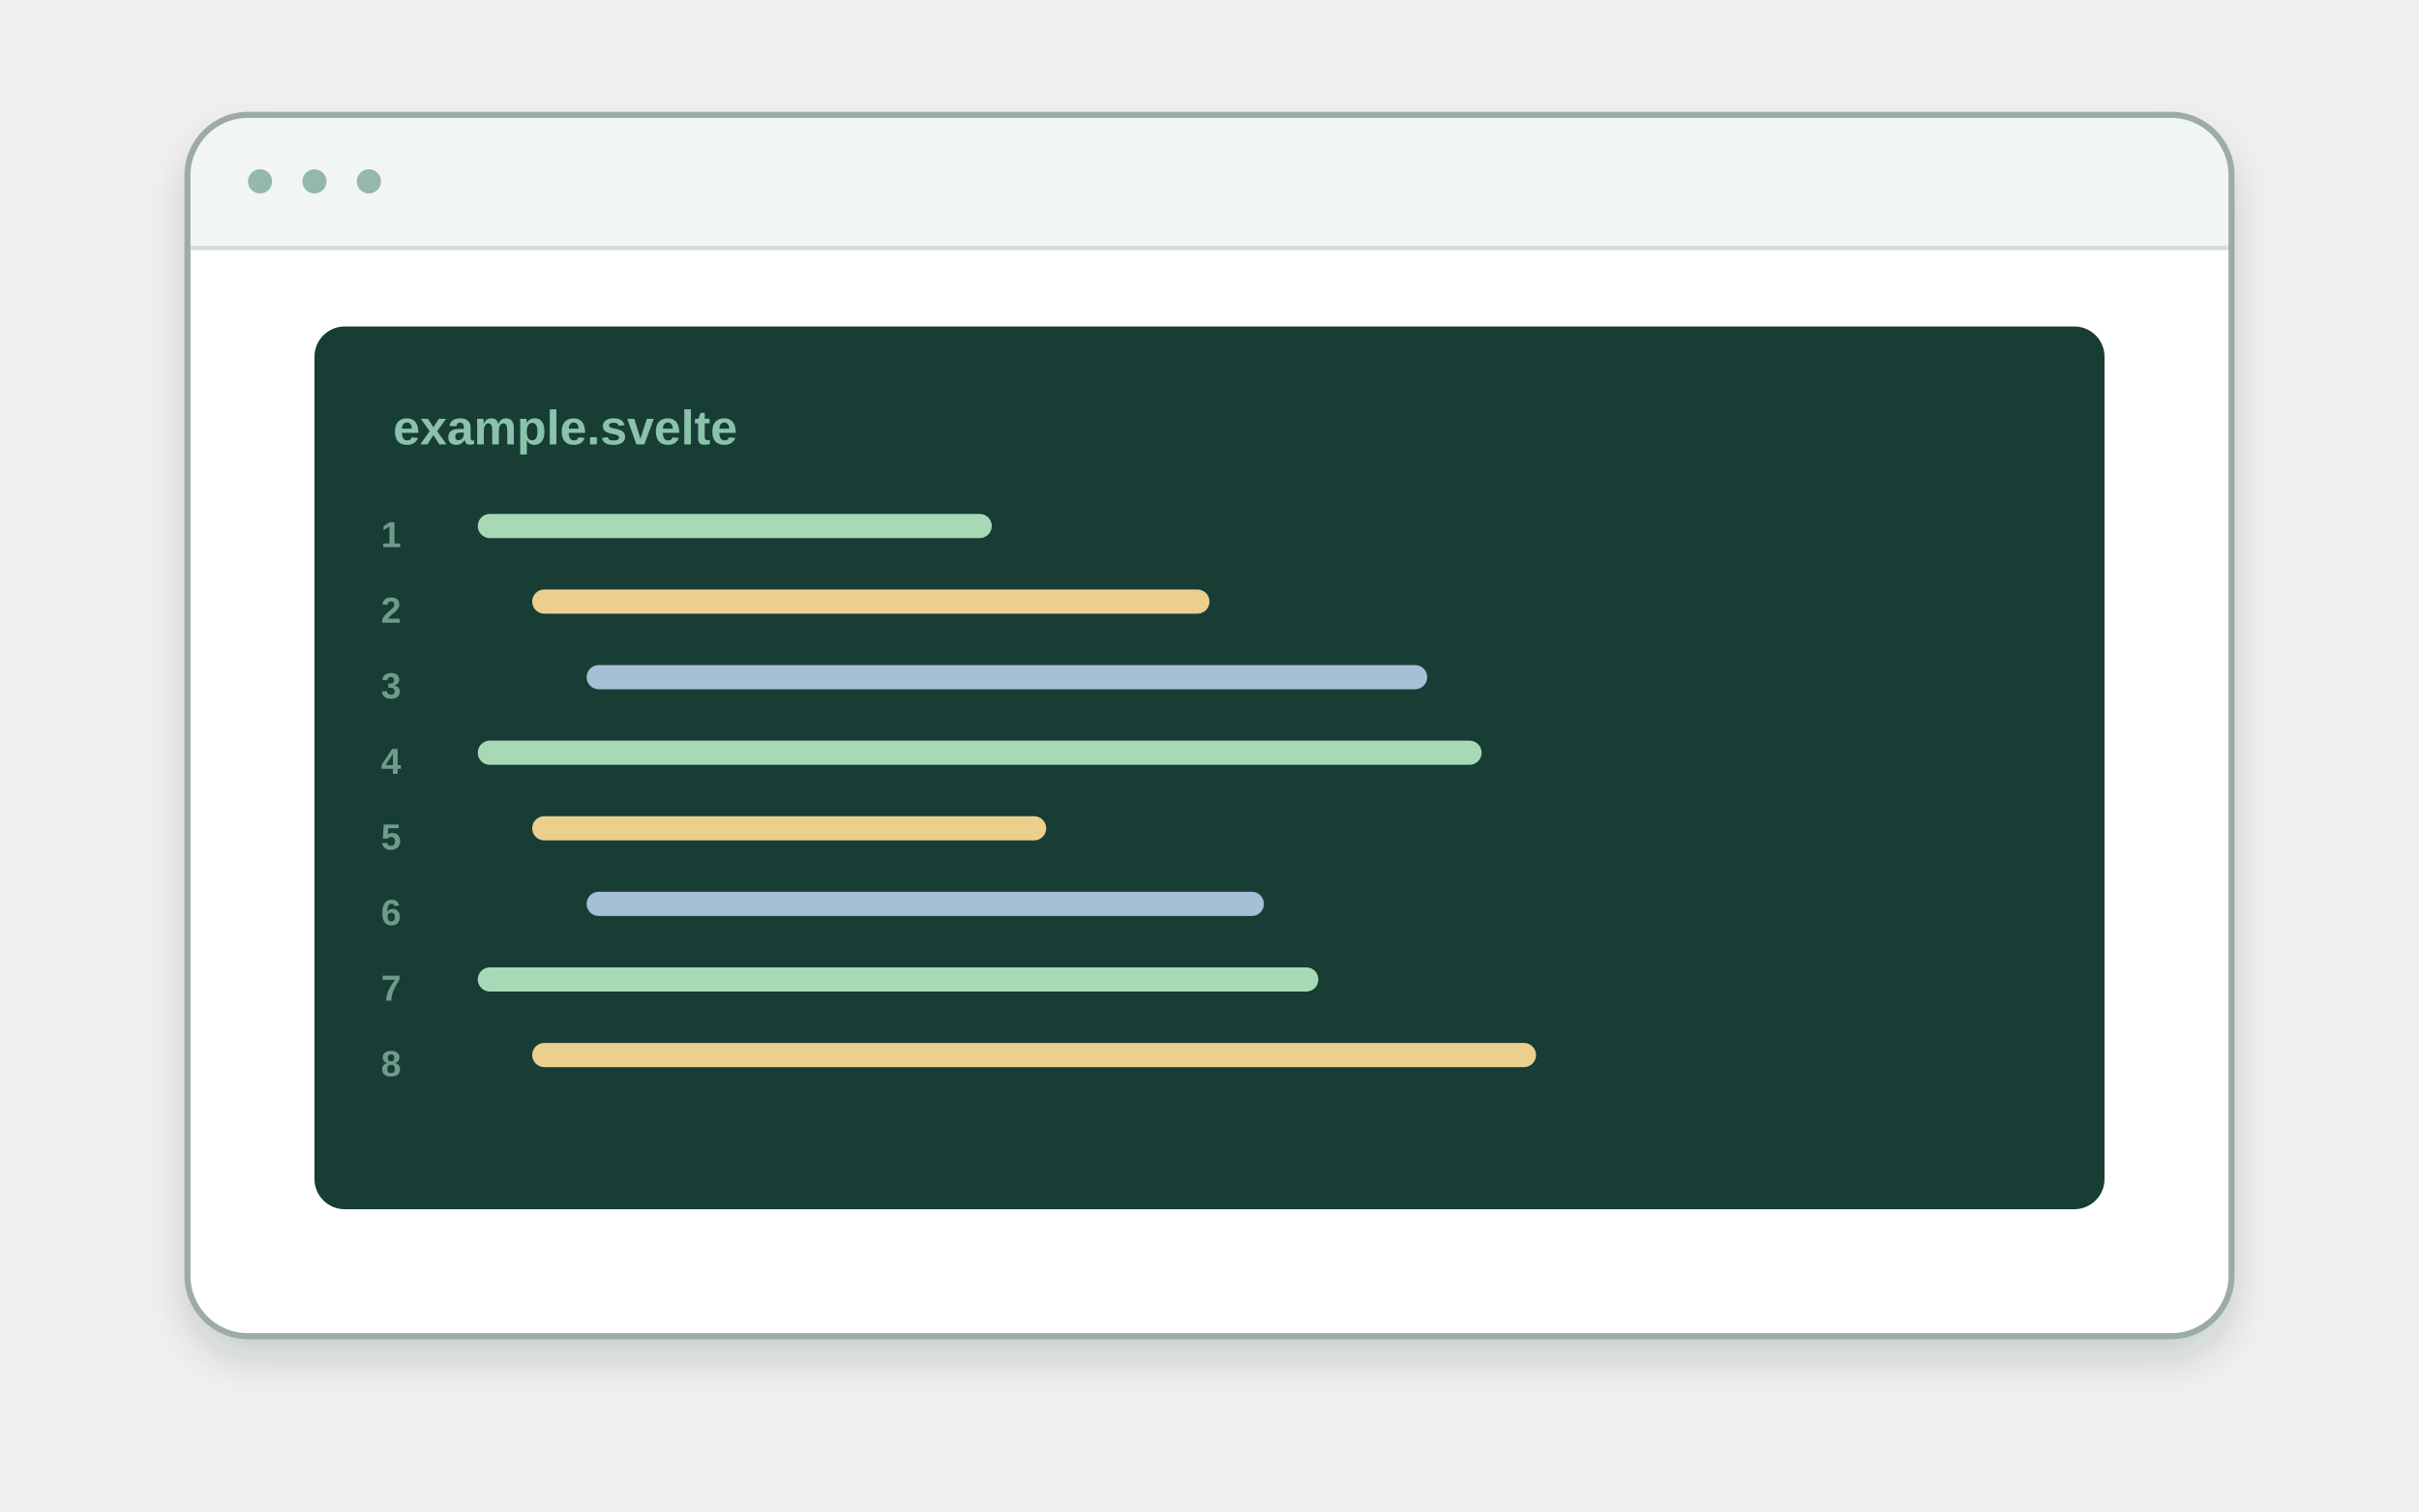
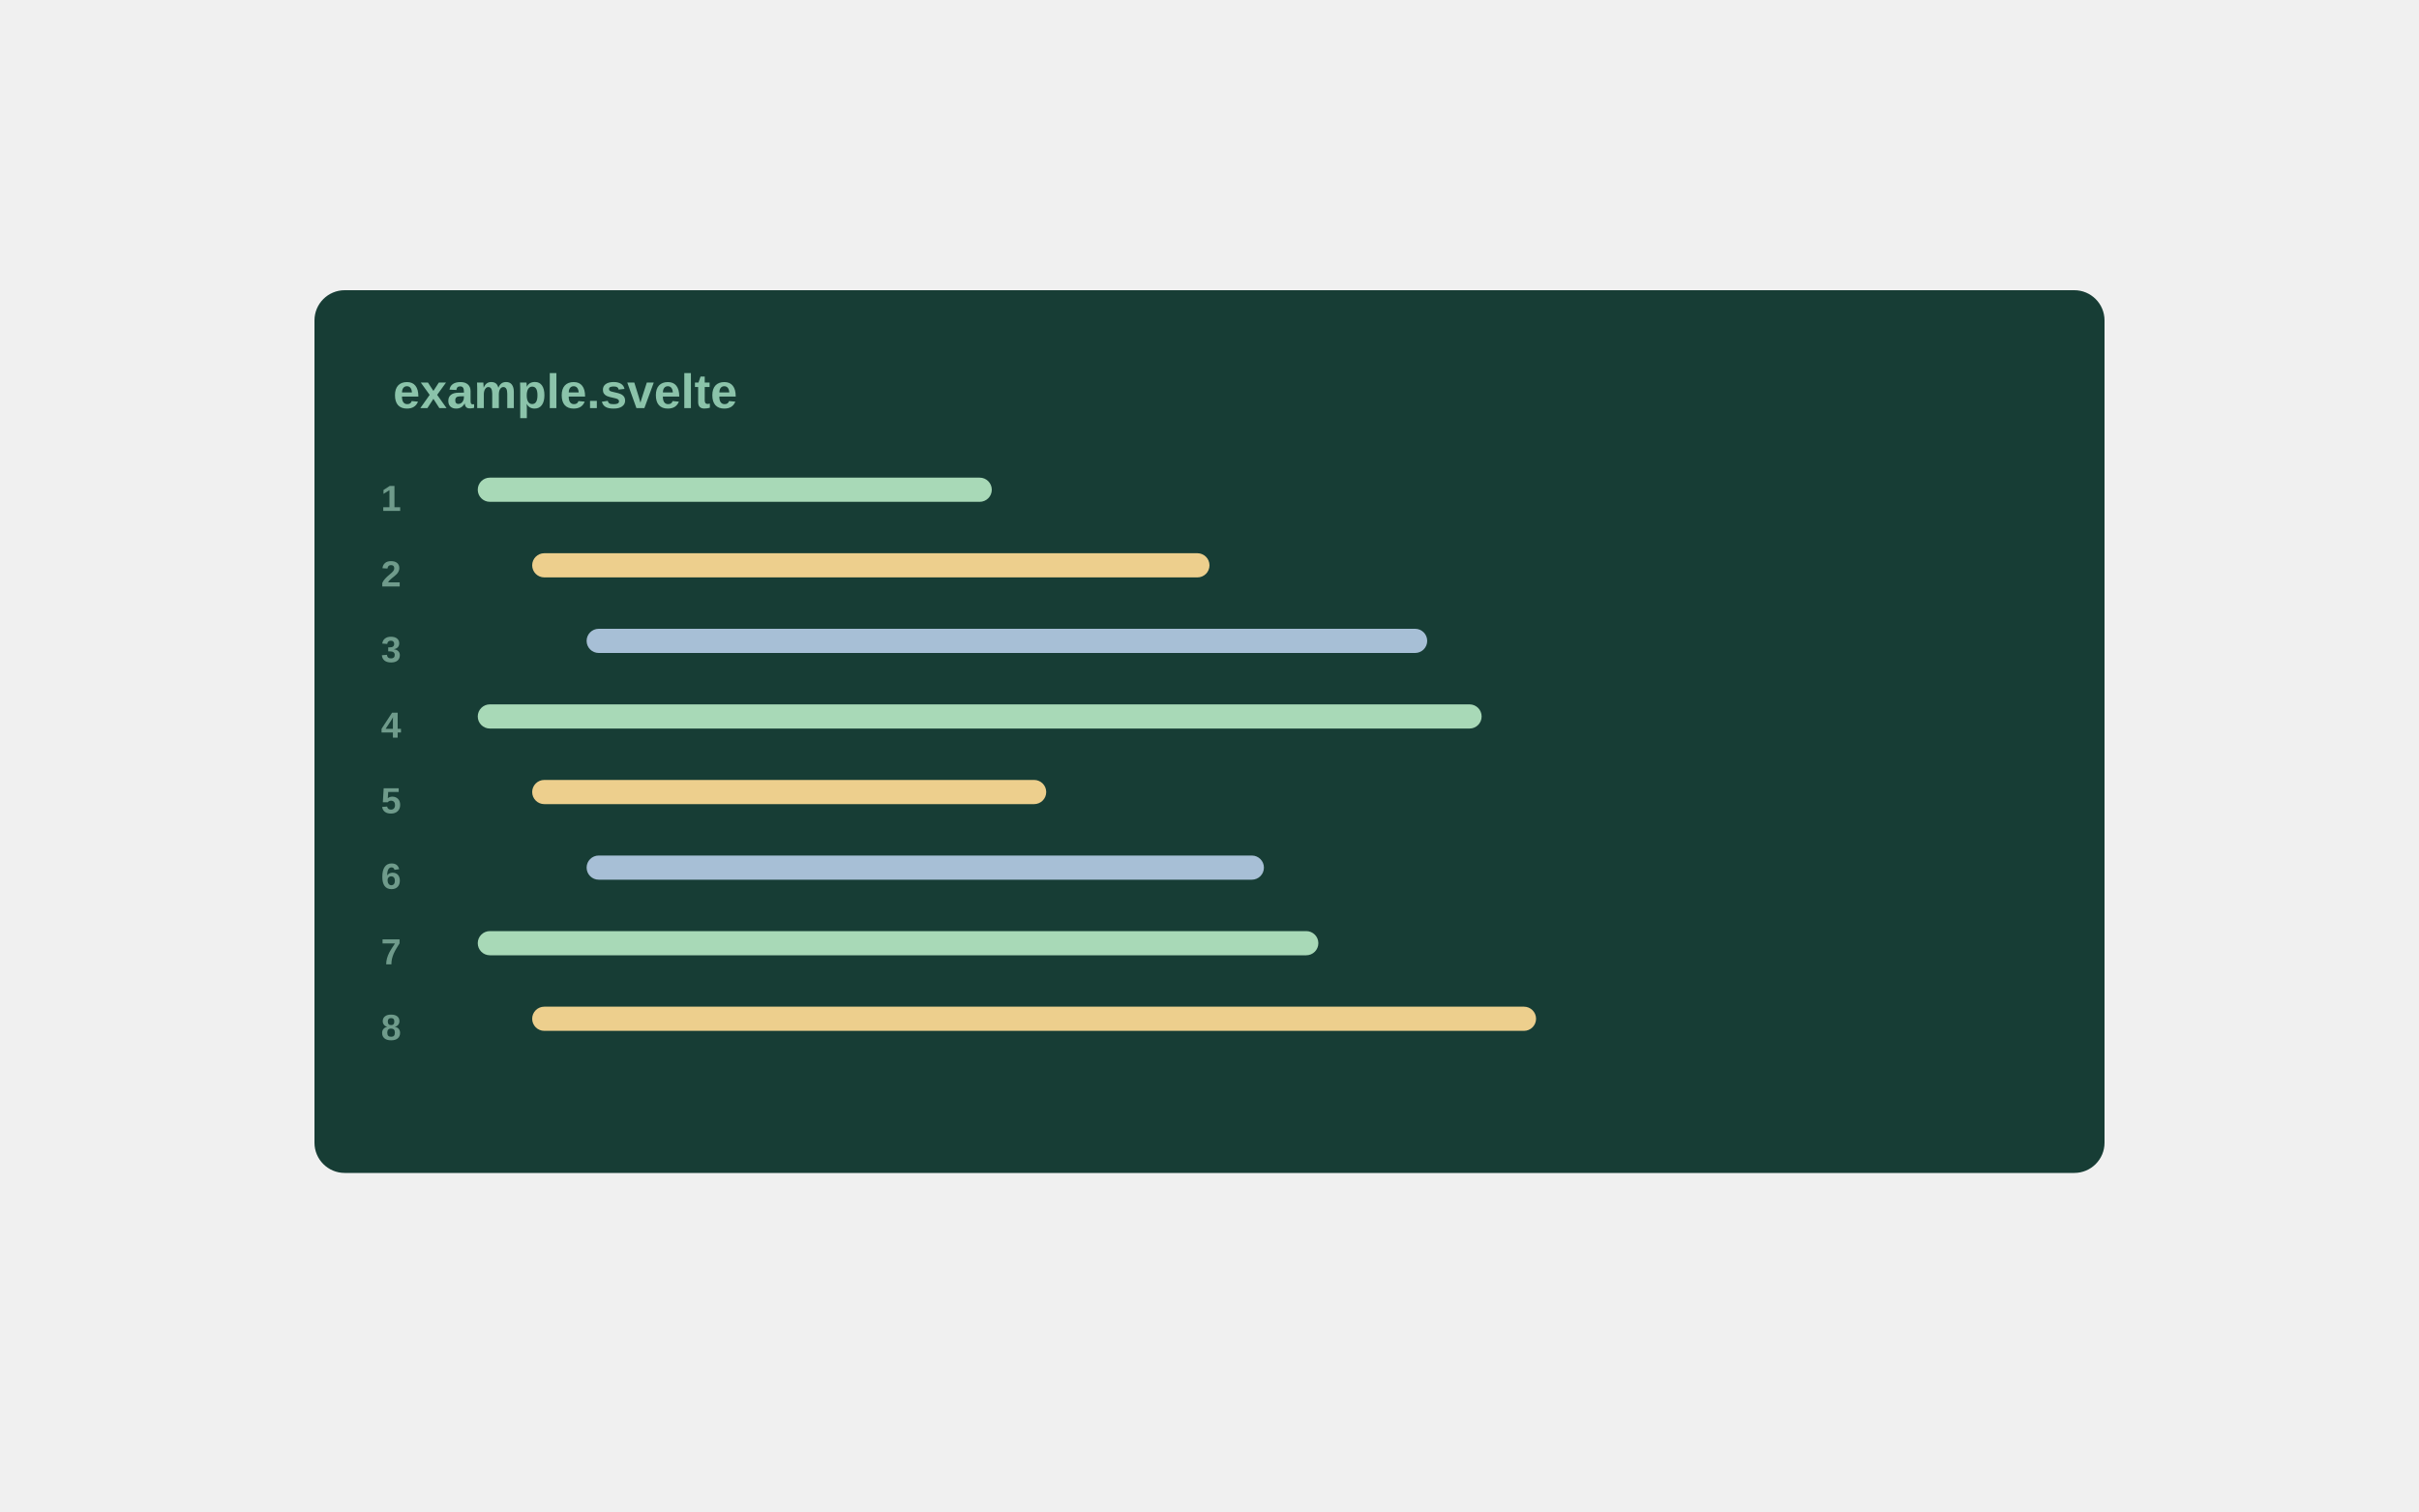
<svg xmlns="http://www.w3.org/2000/svg" width="800" height="500" viewBox="0 0 800 500">
-   <defs>
-     <clipPath id="window">
-       <rect x="62" y="82" width="676" height="360" rx="16" />
-     </clipPath>
-     <filter id="window-shadow" filterUnits="userSpaceOnUse" x="24" y="6" width="752" height="480" color-interpolation-filters="sRGB">
-       <feDropShadow dx="0" dy="7" stdDeviation="7" flood-color="#18231f" flood-opacity="0.18" />
-     </filter>
-   </defs>
-   <rect x="62" y="38" width="676" height="404" rx="20" fill="#fff" filter="url(#window-shadow)" />
-   <rect x="62" y="38" width="676" height="44" rx="20" fill="#f1f6f3" />
-   <path d="M62 66h676v16H62" fill="#f1f6f3" />
-   <circle cx="86" cy="60" r="4" fill="#94b8a9" />
-   <circle cx="104" cy="60" r="4" fill="#94b8a9" />
-   <circle cx="122" cy="60" r="4" fill="#94b8a9" />
-   <path d="M63 82h674" stroke="#d5dedb" stroke-width="1.5" />
-   <g clip-path="url(#window)">
+   <g transform="translate(0 -12)">
    <rect x="104" y="108" width="592" height="292" rx="10" fill="#173d35" />
    <text x="130" y="147" font-family="Arial, sans-serif" font-size="16" font-weight="700" fill="#8bc3aa">example.svelte</text>
    <text x="126" y="181" font-family="Arial, sans-serif" font-size="12" font-weight="700" fill="#6f9b8b">1</text>
    <rect x="158" y="170" width="170" height="8" rx="4" fill="#a8d9b7" />
    <text x="126" y="206" font-family="Arial, sans-serif" font-size="12" font-weight="700" fill="#6f9b8b">2</text>
    <rect x="176" y="195" width="224" height="8" rx="4" fill="#edcf8d" />
    <text x="126" y="231" font-family="Arial, sans-serif" font-size="12" font-weight="700" fill="#6f9b8b">3</text>
    <rect x="194" y="220" width="278" height="8" rx="4" fill="#a7bfd6" />
    <text x="126" y="256" font-family="Arial, sans-serif" font-size="12" font-weight="700" fill="#6f9b8b">4</text>
    <rect x="158" y="245" width="332" height="8" rx="4" fill="#a8d9b7" />
    <text x="126" y="281" font-family="Arial, sans-serif" font-size="12" font-weight="700" fill="#6f9b8b">5</text>
    <rect x="176" y="270" width="170" height="8" rx="4" fill="#edcf8d" />
    <text x="126" y="306" font-family="Arial, sans-serif" font-size="12" font-weight="700" fill="#6f9b8b">6</text>
    <rect x="194" y="295" width="224" height="8" rx="4" fill="#a7bfd6" />
    <text x="126" y="331" font-family="Arial, sans-serif" font-size="12" font-weight="700" fill="#6f9b8b">7</text>
    <rect x="158" y="320" width="278" height="8" rx="4" fill="#a8d9b7" />
    <text x="126" y="356" font-family="Arial, sans-serif" font-size="12" font-weight="700" fill="#6f9b8b">8</text>
    <rect x="176" y="345" width="332" height="8" rx="4" fill="#edcf8d" />
  </g>
-   <rect x="62" y="38" width="676" height="404" rx="20" fill="none" stroke="#9caba6" stroke-width="2" />
</svg>
